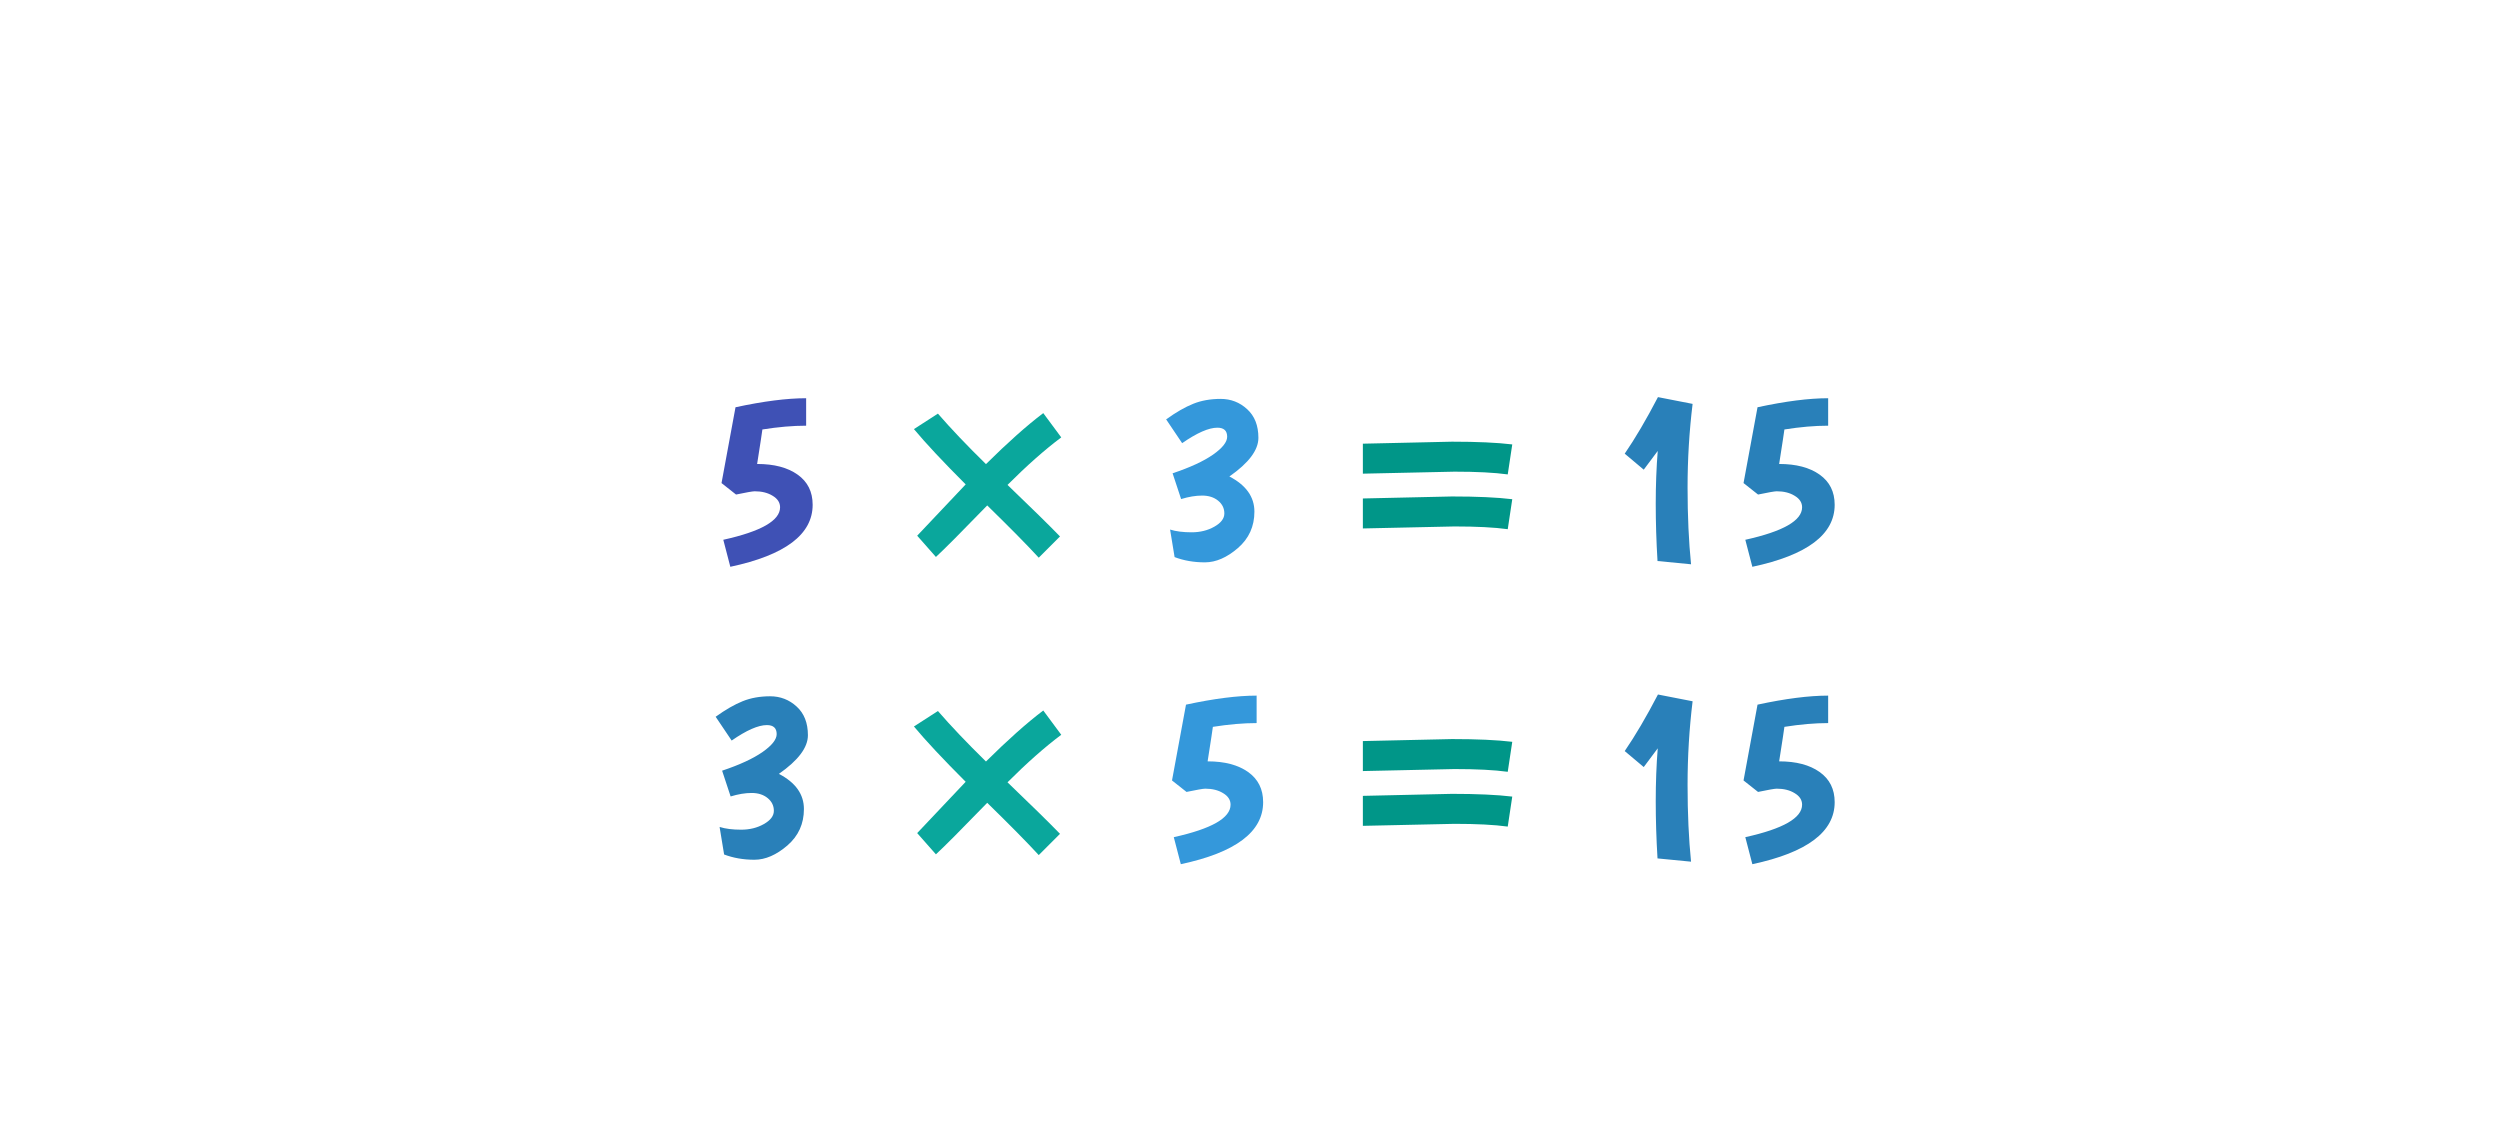
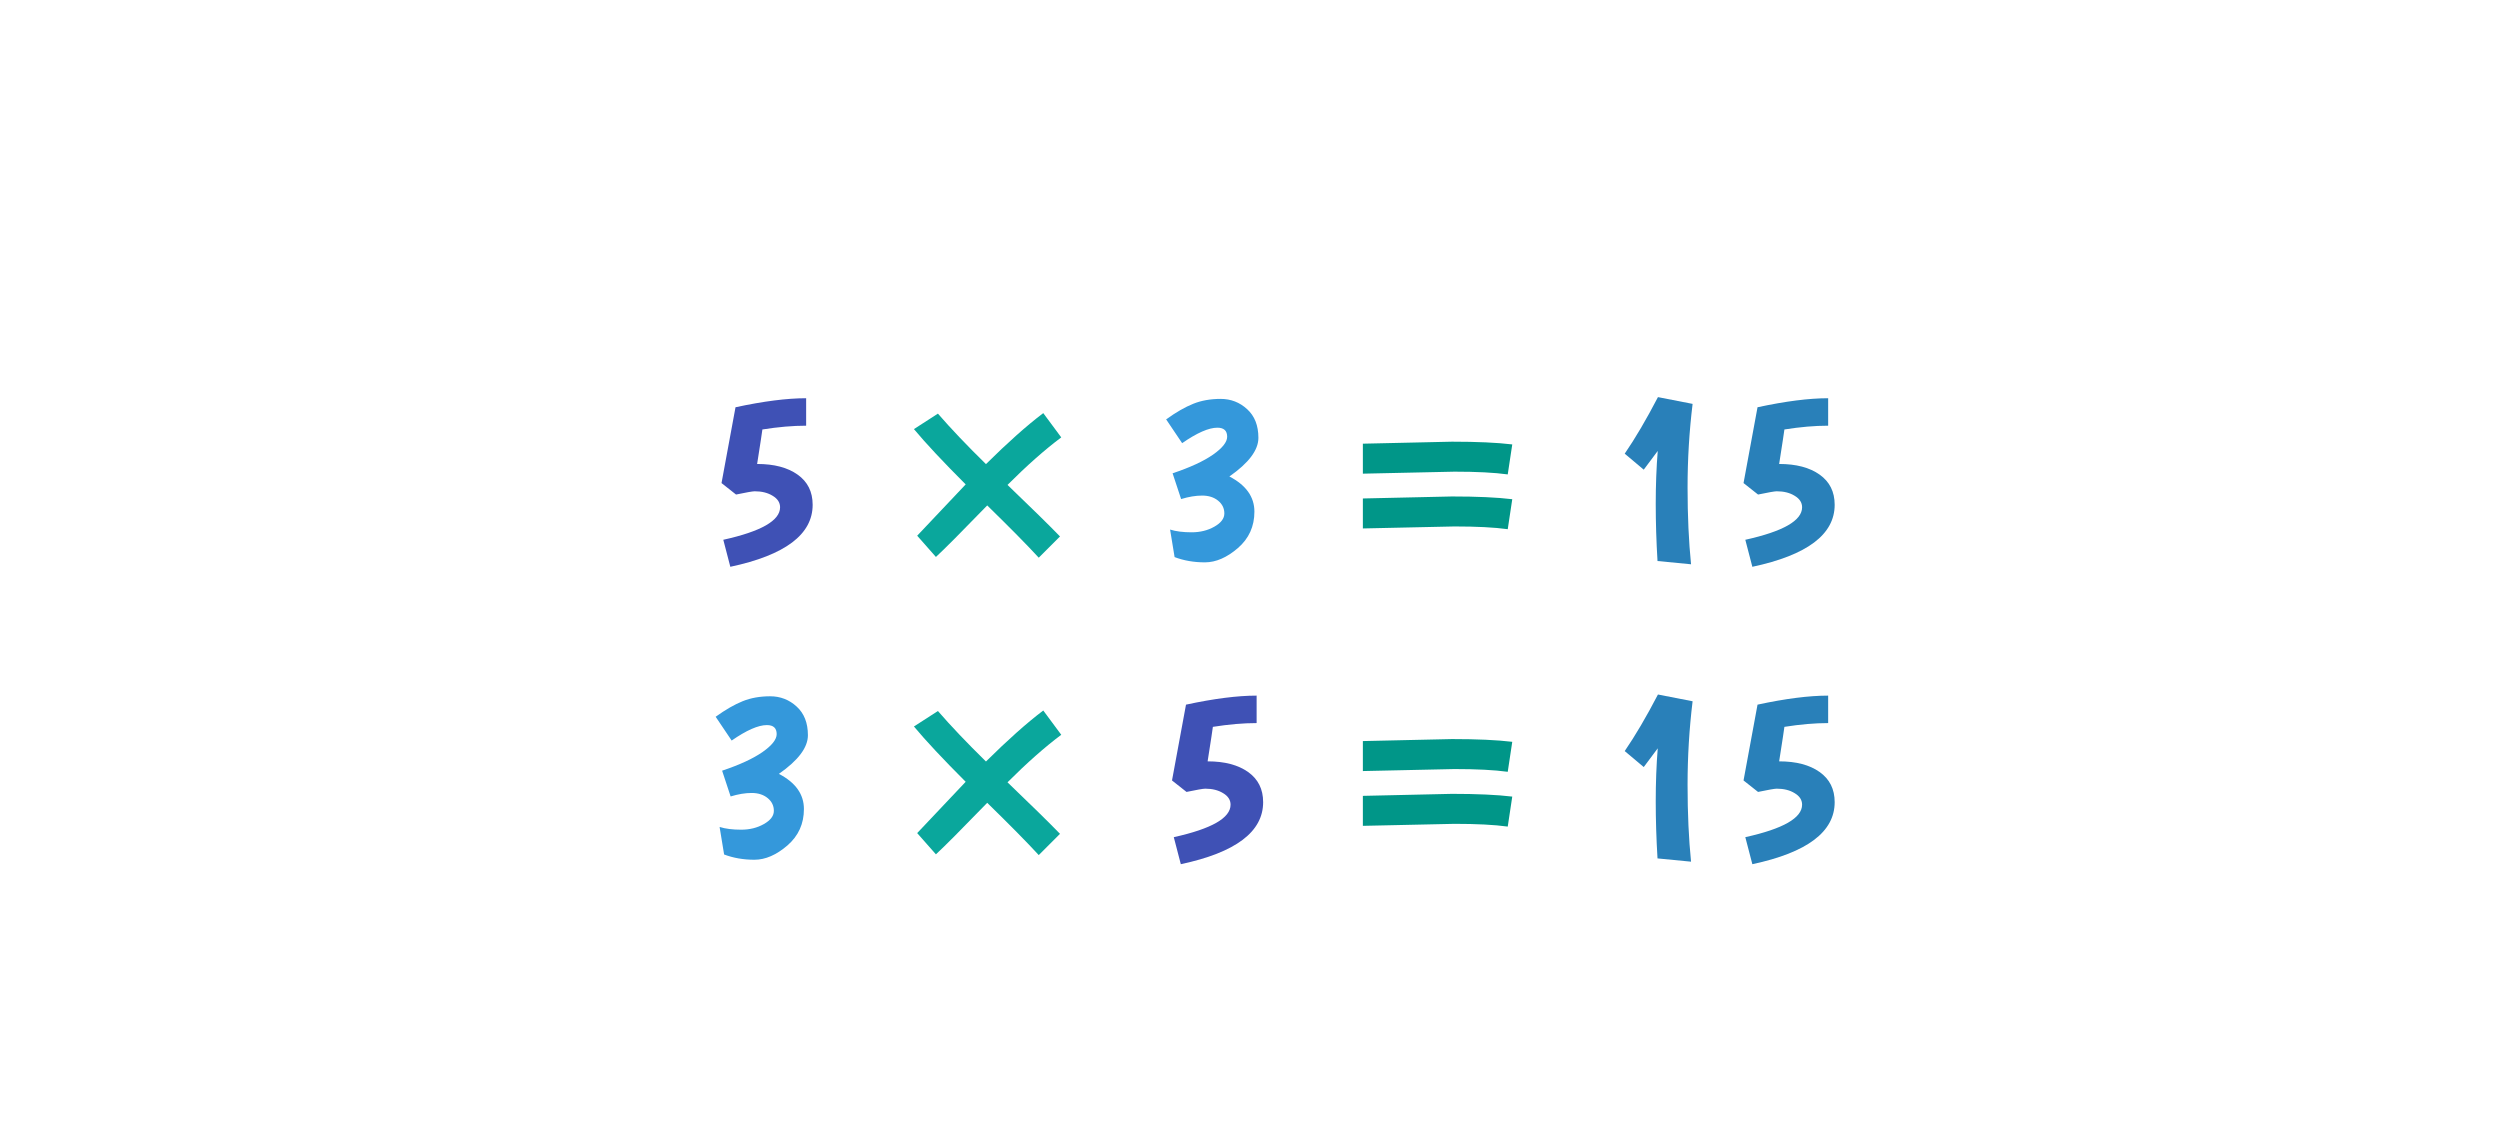
<svg xmlns="http://www.w3.org/2000/svg" xml:space="preserve" width="3.332in" height="1.493in" version="1.1" style="shape-rendering:geometricPrecision; text-rendering:geometricPrecision; image-rendering:optimizeQuality; fill-rule:evenodd; clip-rule:evenodd" viewBox="0 0 337.69 151.29">
  <defs>
    <style type="text/css">
   
    .fil0 {fill:none}
    .fil5 {fill:#009688;fill-rule:nonzero}
    .fil2 {fill:#0AA79C;fill-rule:nonzero}
    .fil4 {fill:#2980B9;fill-rule:nonzero}
    .fil3 {fill:#3498DB;fill-rule:nonzero}
    .fil1 {fill:#3F51B5;fill-rule:nonzero}
   
  </style>
  </defs>
  <g id="Layer_x0020_1">
    <rect class="fil0" x="-0" y="-0" width="337.69" height="151.29" />
-     <g id="_2334126755728">
-       <path class="fil1" d="M108.89 53.77l0 3.72c-1.8,0 -3.77,0.17 -5.91,0.51 -0.02,0.23 -0.26,1.78 -0.71,4.66 2.3,0 4.12,0.48 5.47,1.44 1.35,0.96 2.03,2.31 2.03,4.07 0,4.01 -3.71,6.8 -11.12,8.38l-0.95 -3.65c5.11,-1.13 7.67,-2.59 7.67,-4.39 0,-0.63 -0.33,-1.15 -1,-1.55 -0.66,-0.41 -1.47,-0.61 -2.42,-0.61 -0.29,0 -1.14,0.15 -2.53,0.44l-1.96 -1.55 1.89 -10.24c3.76,-0.81 6.94,-1.22 9.53,-1.22z" />
-       <path class="fil2" d="M123.89 72.35c3.33,-3.54 5.52,-5.84 6.55,-6.93 -3.06,-3.06 -5.39,-5.55 -6.99,-7.47l3.24 -2.09c1.76,2.03 3.92,4.3 6.49,6.82 2.91,-2.88 5.48,-5.18 7.74,-6.89l2.43 3.28c-2.23,1.67 -4.65,3.81 -7.26,6.42 3.24,3.11 5.61,5.43 7.09,6.96l-2.87 2.87c-1.55,-1.69 -3.87,-4.04 -6.96,-7.06 -3.49,3.6 -5.8,5.92 -6.93,6.96l-2.53 -2.87zm0 40.17c3.33,-3.54 5.52,-5.84 6.55,-6.93 -3.06,-3.06 -5.39,-5.55 -6.99,-7.47l3.24 -2.09c1.76,2.03 3.92,4.3 6.49,6.82 2.91,-2.88 5.48,-5.18 7.74,-6.89l2.43 3.28c-2.23,1.67 -4.65,3.81 -7.26,6.42 3.24,3.11 5.61,5.43 7.09,6.96l-2.87 2.87c-1.55,-1.69 -3.87,-4.04 -6.96,-7.06 -3.49,3.6 -5.8,5.92 -6.93,6.96l-2.53 -2.87z" />
-       <path class="fil3" d="M157.51 56.64c1.35,-0.97 2.57,-1.67 3.67,-2.11 1.09,-0.44 2.33,-0.66 3.7,-0.66 1.37,0 2.57,0.46 3.58,1.39 1.01,0.92 1.52,2.21 1.52,3.87 0,1.66 -1.31,3.4 -3.92,5.22 2.25,1.17 3.38,2.75 3.38,4.75 0,1.99 -0.74,3.63 -2.23,4.92 -1.49,1.28 -2.97,1.93 -4.46,1.93 -1.49,0 -2.85,-0.24 -4.09,-0.71l-0.61 -3.72c0.79,0.25 1.76,0.37 2.91,0.37 1.15,0 2.17,-0.25 3.07,-0.76 0.9,-0.51 1.35,-1.1 1.35,-1.79 0,-0.69 -0.28,-1.26 -0.84,-1.72 -0.56,-0.46 -1.28,-0.69 -2.16,-0.69 -0.88,0 -1.82,0.16 -2.84,0.47l-1.15 -3.48c2.36,-0.79 4.18,-1.63 5.46,-2.52 1.27,-0.89 1.91,-1.7 1.91,-2.42 0,-0.81 -0.44,-1.22 -1.32,-1.22 -1.17,0 -2.76,0.7 -4.76,2.09l-2.16 -3.21zm12.23 37.3l0 3.72c-1.8,0 -3.77,0.17 -5.91,0.51 -0.02,0.23 -0.26,1.78 -0.71,4.66 2.3,0 4.12,0.48 5.47,1.44 1.35,0.96 2.03,2.31 2.03,4.07 0,4.01 -3.71,6.8 -11.12,8.38l-0.95 -3.65c5.11,-1.13 7.67,-2.59 7.67,-4.39 0,-0.63 -0.33,-1.15 -1,-1.55 -0.66,-0.41 -1.47,-0.61 -2.42,-0.61 -0.29,0 -1.14,0.15 -2.53,0.44l-1.96 -1.55 1.89 -10.24c3.76,-0.81 6.94,-1.22 9.53,-1.22z" />
-       <path class="fil4" d="M228.63 54.55c-0.45,3.69 -0.68,7.46 -0.68,11.3 0,3.84 0.16,7.29 0.47,10.36l-4.53 -0.44c-0.16,-2.64 -0.24,-5.21 -0.24,-7.72 0,-2.51 0.09,-4.89 0.27,-7.15l-1.89 2.53 -2.57 -2.16c1.42,-2.07 2.92,-4.62 4.49,-7.64l4.66 0.91zm18.31 -0.78l0 3.72c-1.8,0 -3.77,0.17 -5.91,0.51 -0.02,0.23 -0.26,1.78 -0.71,4.66 2.3,0 4.12,0.48 5.47,1.44 1.35,0.96 2.03,2.31 2.03,4.07 0,4.01 -3.71,6.8 -11.12,8.38l-0.95 -3.65c5.11,-1.13 7.67,-2.59 7.67,-4.39 0,-0.63 -0.33,-1.15 -1,-1.55 -0.66,-0.41 -1.47,-0.61 -2.42,-0.61 -0.29,0 -1.14,0.15 -2.53,0.44l-1.96 -1.55 1.89 -10.24c3.76,-0.81 6.94,-1.22 9.53,-1.22zm-150.28 43.04c1.35,-0.97 2.57,-1.67 3.67,-2.11 1.09,-0.44 2.33,-0.66 3.7,-0.66 1.37,0 2.57,0.46 3.58,1.39 1.01,0.92 1.52,2.21 1.52,3.87 0,1.66 -1.31,3.4 -3.92,5.22 2.25,1.17 3.38,2.75 3.38,4.75 0,1.99 -0.74,3.63 -2.23,4.92 -1.49,1.28 -2.97,1.93 -4.46,1.93 -1.49,0 -2.85,-0.24 -4.09,-0.71l-0.61 -3.72c0.79,0.25 1.76,0.37 2.91,0.37 1.15,0 2.17,-0.25 3.07,-0.76 0.9,-0.51 1.35,-1.1 1.35,-1.79 0,-0.69 -0.28,-1.26 -0.84,-1.72 -0.56,-0.46 -1.28,-0.69 -2.16,-0.69 -0.88,0 -1.82,0.16 -2.84,0.47l-1.15 -3.48c2.36,-0.79 4.18,-1.63 5.46,-2.52 1.27,-0.89 1.91,-1.7 1.91,-2.42 0,-0.81 -0.44,-1.22 -1.32,-1.22 -1.17,0 -2.76,0.7 -4.76,2.09l-2.16 -3.21zm131.97 -2.09c-0.45,3.69 -0.68,7.46 -0.68,11.3 0,3.84 0.16,7.29 0.47,10.36l-4.53 -0.44c-0.16,-2.64 -0.24,-5.21 -0.24,-7.72 0,-2.51 0.09,-4.89 0.27,-7.15l-1.89 2.53 -2.57 -2.16c1.42,-2.07 2.92,-4.62 4.49,-7.64l4.66 0.91zm18.31 -0.78l0 3.72c-1.8,0 -3.77,0.17 -5.91,0.51 -0.02,0.23 -0.26,1.78 -0.71,4.66 2.3,0 4.12,0.48 5.47,1.44 1.35,0.96 2.03,2.31 2.03,4.07 0,4.01 -3.71,6.8 -11.12,8.38l-0.95 -3.65c5.11,-1.13 7.67,-2.59 7.67,-4.39 0,-0.63 -0.33,-1.15 -1,-1.55 -0.66,-0.41 -1.47,-0.61 -2.42,-0.61 -0.29,0 -1.14,0.15 -2.53,0.44l-1.96 -1.55 1.89 -10.24c3.76,-0.81 6.94,-1.22 9.53,-1.22z" />
-       <path class="fil5" d="M184.1 59.92l12.03 -0.27c3.36,0 6.07,0.12 8.14,0.37l-0.61 4.05c-1.82,-0.25 -4.22,-0.37 -7.2,-0.37l-12.37 0.27 0 -4.05zm0 7.4l12.03 -0.27c3.36,0 6.07,0.12 8.14,0.37l-0.61 4.05c-1.82,-0.25 -4.22,-0.37 -7.2,-0.37l-12.37 0.27 0 -4.05zm0 32.77l12.03 -0.27c3.36,0 6.07,0.12 8.14,0.37l-0.61 4.05c-1.82,-0.25 -4.22,-0.37 -7.2,-0.37l-12.37 0.27 0 -4.05zm0 7.4l12.03 -0.27c3.36,0 6.07,0.12 8.14,0.37l-0.61 4.05c-1.82,-0.25 -4.22,-0.37 -7.2,-0.37l-12.37 0.27 0 -4.05z" />
-     </g>
+     <path class="fil1" d="M108.89 53.77l0 3.72c-1.8,0 -3.77,0.17 -5.91,0.51 -0.02,0.23 -0.26,1.78 -0.71,4.66 2.3,0 4.12,0.48 5.47,1.44 1.35,0.96 2.03,2.31 2.03,4.07 0,4.01 -3.71,6.8 -11.12,8.38l-0.95 -3.65c5.11,-1.13 7.67,-2.59 7.67,-4.39 0,-0.63 -0.33,-1.15 -1,-1.55 -0.66,-0.41 -1.47,-0.61 -2.42,-0.61 -0.29,0 -1.14,0.15 -2.53,0.44l-1.96 -1.55 1.89 -10.24c3.76,-0.81 6.94,-1.22 9.53,-1.22z" />
+     <path class="fil2" d="M123.89 72.35c3.33,-3.54 5.52,-5.84 6.55,-6.93 -3.06,-3.06 -5.39,-5.55 -6.99,-7.47l3.24 -2.09c1.76,2.03 3.92,4.3 6.49,6.82 2.91,-2.88 5.48,-5.18 7.74,-6.89l2.43 3.28c-2.23,1.67 -4.65,3.81 -7.26,6.42 3.24,3.11 5.61,5.43 7.09,6.96l-2.87 2.87c-1.55,-1.69 -3.87,-4.04 -6.96,-7.06 -3.49,3.6 -5.8,5.92 -6.93,6.96l-2.53 -2.87zm0 40.17c3.33,-3.54 5.52,-5.84 6.55,-6.93 -3.06,-3.06 -5.39,-5.55 -6.99,-7.47l3.24 -2.09c1.76,2.03 3.92,4.3 6.49,6.82 2.91,-2.88 5.48,-5.18 7.74,-6.89l2.43 3.28c-2.23,1.67 -4.65,3.81 -7.26,6.42 3.24,3.11 5.61,5.43 7.09,6.96l-2.87 2.87c-1.55,-1.69 -3.87,-4.04 -6.96,-7.06 -3.49,3.6 -5.8,5.92 -6.93,6.96l-2.53 -2.87z" />
+     <path class="fil1" d="M169.74 93.94l0 3.72c-1.8,0 -3.77,0.17 -5.91,0.51 -0.02,0.23 -0.26,1.78 -0.71,4.66 2.3,0 4.12,0.48 5.47,1.44 1.35,0.96 2.03,2.31 2.03,4.07 0,4.01 -3.71,6.8 -11.12,8.38l-0.95 -3.65c5.11,-1.13 7.67,-2.59 7.67,-4.39 0,-0.63 -0.33,-1.15 -1,-1.55 -0.66,-0.41 -1.47,-0.61 -2.42,-0.61 -0.29,0 -1.14,0.15 -2.53,0.44l-1.96 -1.55 1.89 -10.24c3.76,-0.81 6.94,-1.22 9.53,-1.22z" />
+     <path class="fil3" d="M157.51 56.64c1.35,-0.97 2.57,-1.67 3.67,-2.11 1.09,-0.44 2.33,-0.66 3.7,-0.66 1.37,0 2.57,0.46 3.58,1.39 1.01,0.92 1.52,2.21 1.52,3.87 0,1.66 -1.31,3.4 -3.92,5.22 2.25,1.17 3.38,2.75 3.38,4.75 0,1.99 -0.74,3.63 -2.23,4.92 -1.49,1.28 -2.97,1.93 -4.46,1.93 -1.49,0 -2.85,-0.24 -4.09,-0.71l-0.61 -3.72c0.79,0.25 1.76,0.37 2.91,0.37 1.15,0 2.17,-0.25 3.07,-0.76 0.9,-0.51 1.35,-1.1 1.35,-1.79 0,-0.69 -0.28,-1.26 -0.84,-1.72 -0.56,-0.46 -1.28,-0.69 -2.16,-0.69 -0.88,0 -1.82,0.16 -2.84,0.47l-1.15 -3.48c2.36,-0.79 4.18,-1.63 5.46,-2.52 1.27,-0.89 1.91,-1.7 1.91,-2.42 0,-0.81 -0.44,-1.22 -1.32,-1.22 -1.17,0 -2.76,0.7 -4.76,2.09l-2.16 -3.21z" />
+     <path class="fil4" d="M246.94 93.94l0 3.72c-1.8,0 -3.77,0.17 -5.91,0.51 -0.02,0.23 -0.26,1.78 -0.71,4.66 2.3,0 4.12,0.48 5.47,1.44 1.35,0.96 2.03,2.31 2.03,4.07 0,4.01 -3.71,6.8 -11.12,8.38l-0.95 -3.65c5.11,-1.13 7.67,-2.59 7.67,-4.39 0,-0.63 -0.33,-1.15 -1,-1.55 -0.66,-0.41 -1.47,-0.61 -2.42,-0.61 -0.29,0 -1.14,0.15 -2.53,0.44l-1.96 -1.55 1.89 -10.24c3.76,-0.81 6.94,-1.22 9.53,-1.22z" />
+     <path class="fil4" d="M228.63 94.72c-0.45,3.69 -0.68,7.46 -0.68,11.3 0,3.84 0.16,7.29 0.47,10.36l-4.53 -0.44c-0.16,-2.64 -0.24,-5.21 -0.24,-7.72 0,-2.51 0.09,-4.89 0.27,-7.15l-1.89 2.53 -2.57 -2.16c1.42,-2.07 2.92,-4.62 4.49,-7.64l4.66 0.91z" />
+     <path class="fil3" d="M96.66 96.81c1.35,-0.97 2.57,-1.67 3.67,-2.11 1.09,-0.44 2.33,-0.66 3.7,-0.66 1.37,0 2.57,0.46 3.58,1.39 1.01,0.92 1.52,2.21 1.52,3.87 0,1.66 -1.31,3.4 -3.92,5.22 2.25,1.17 3.38,2.75 3.38,4.75 0,1.99 -0.74,3.63 -2.23,4.92 -1.49,1.28 -2.97,1.93 -4.46,1.93 -1.49,0 -2.85,-0.24 -4.09,-0.71l-0.61 -3.72c0.79,0.25 1.76,0.37 2.91,0.37 1.15,0 2.17,-0.25 3.07,-0.76 0.9,-0.51 1.35,-1.1 1.35,-1.79 0,-0.69 -0.28,-1.26 -0.84,-1.72 -0.56,-0.46 -1.28,-0.69 -2.16,-0.69 -0.88,0 -1.82,0.16 -2.84,0.47l-1.15 -3.48c2.36,-0.79 4.18,-1.63 5.46,-2.52 1.27,-0.89 1.91,-1.7 1.91,-2.42 0,-0.81 -0.44,-1.22 -1.32,-1.22 -1.17,0 -2.76,0.7 -4.76,2.09l-2.16 -3.21z" />
+     <path class="fil4" d="M246.94 53.77l0 3.72c-1.8,0 -3.77,0.17 -5.91,0.51 -0.02,0.23 -0.26,1.78 -0.71,4.66 2.3,0 4.12,0.48 5.47,1.44 1.35,0.96 2.03,2.31 2.03,4.07 0,4.01 -3.71,6.8 -11.12,8.38l-0.95 -3.65c5.11,-1.13 7.67,-2.59 7.67,-4.39 0,-0.63 -0.33,-1.15 -1,-1.55 -0.66,-0.41 -1.47,-0.61 -2.42,-0.61 -0.29,0 -1.14,0.15 -2.53,0.44l-1.96 -1.55 1.89 -10.24c3.76,-0.81 6.94,-1.22 9.53,-1.22z" />
+     <path class="fil4" d="M228.63 54.55c-0.45,3.69 -0.68,7.46 -0.68,11.3 0,3.84 0.16,7.29 0.47,10.36l-4.53 -0.44c-0.16,-2.64 -0.24,-5.21 -0.24,-7.72 0,-2.51 0.09,-4.89 0.27,-7.15l-1.89 2.53 -2.57 -2.16c1.42,-2.07 2.92,-4.62 4.49,-7.64l4.66 0.91z" />
+     <path class="fil5" d="M184.1 59.92l12.03 -0.27c3.36,0 6.07,0.12 8.14,0.37l-0.61 4.05c-1.82,-0.25 -4.22,-0.37 -7.2,-0.37l-12.37 0.27 0 -4.05zm0 7.4l12.03 -0.27c3.36,0 6.07,0.12 8.14,0.37l-0.61 4.05c-1.82,-0.25 -4.22,-0.37 -7.2,-0.37l-12.37 0.27 0 -4.05zm0 32.77l12.03 -0.27c3.36,0 6.07,0.12 8.14,0.37l-0.61 4.05c-1.82,-0.25 -4.22,-0.37 -7.2,-0.37l-12.37 0.27 0 -4.05zm0 7.4l12.03 -0.27c3.36,0 6.07,0.12 8.14,0.37l-0.61 4.05c-1.82,-0.25 -4.22,-0.37 -7.2,-0.37l-12.37 0.27 0 -4.05z" />
  </g>
</svg>
